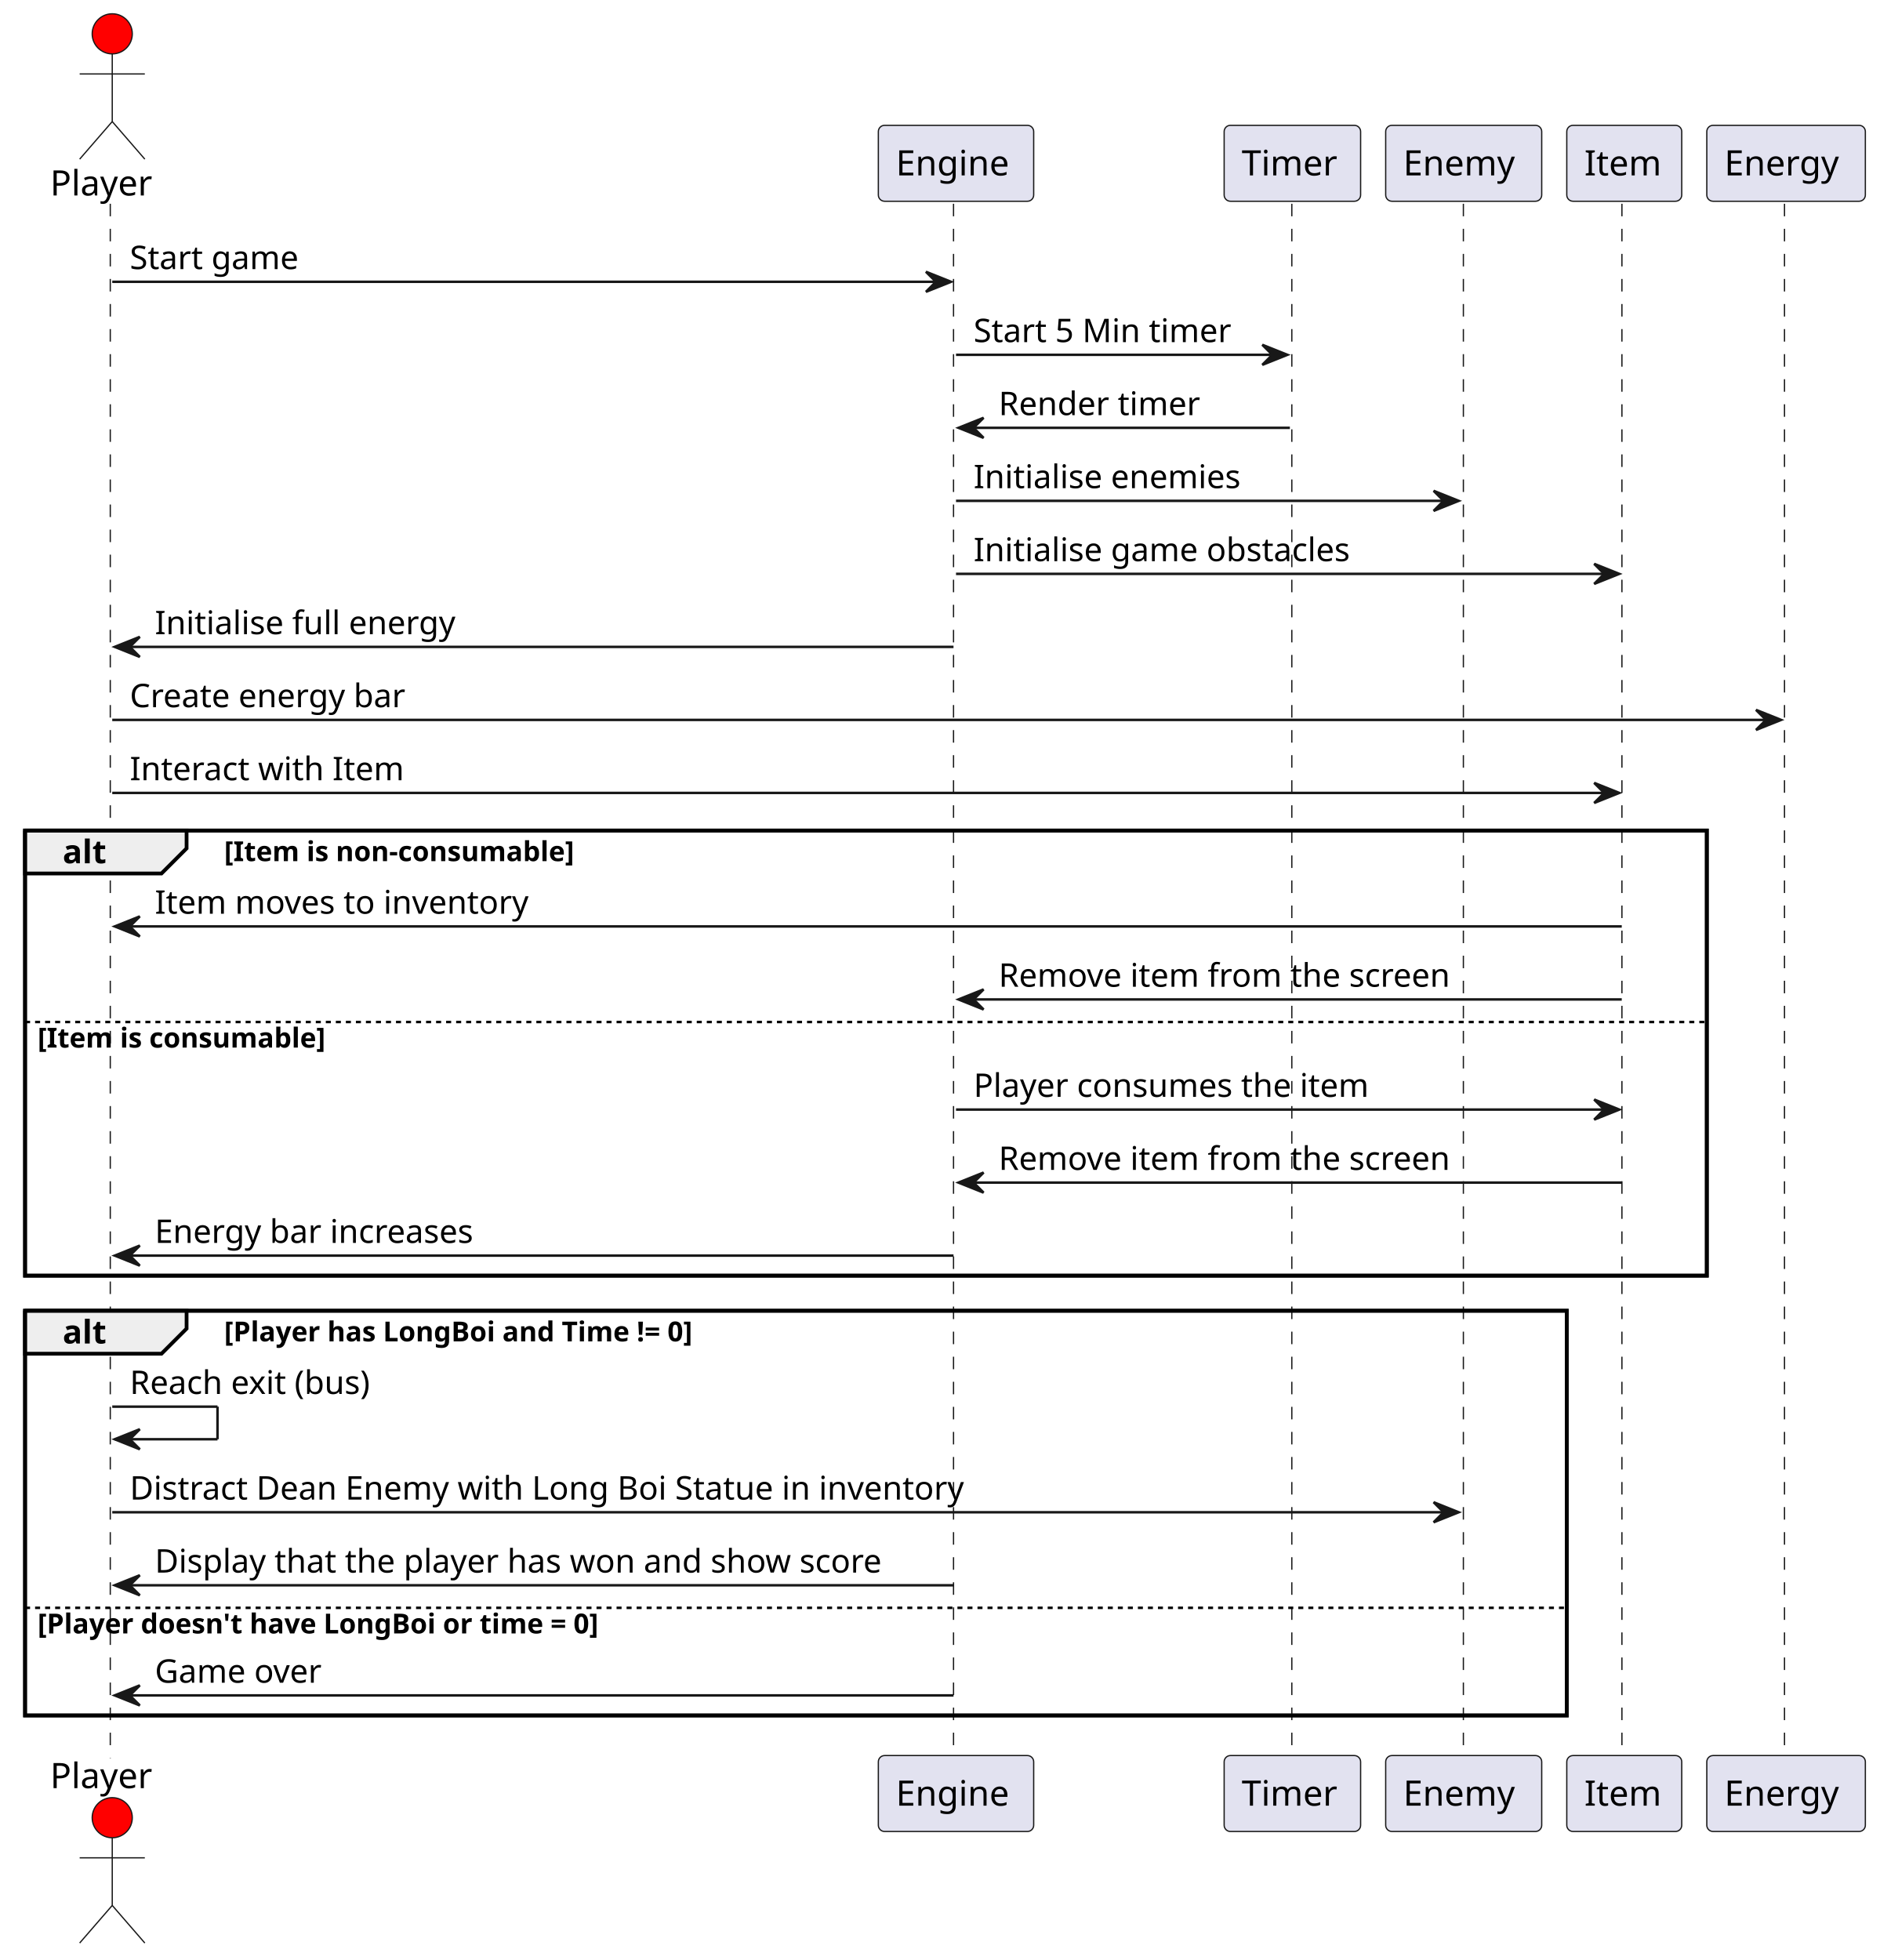
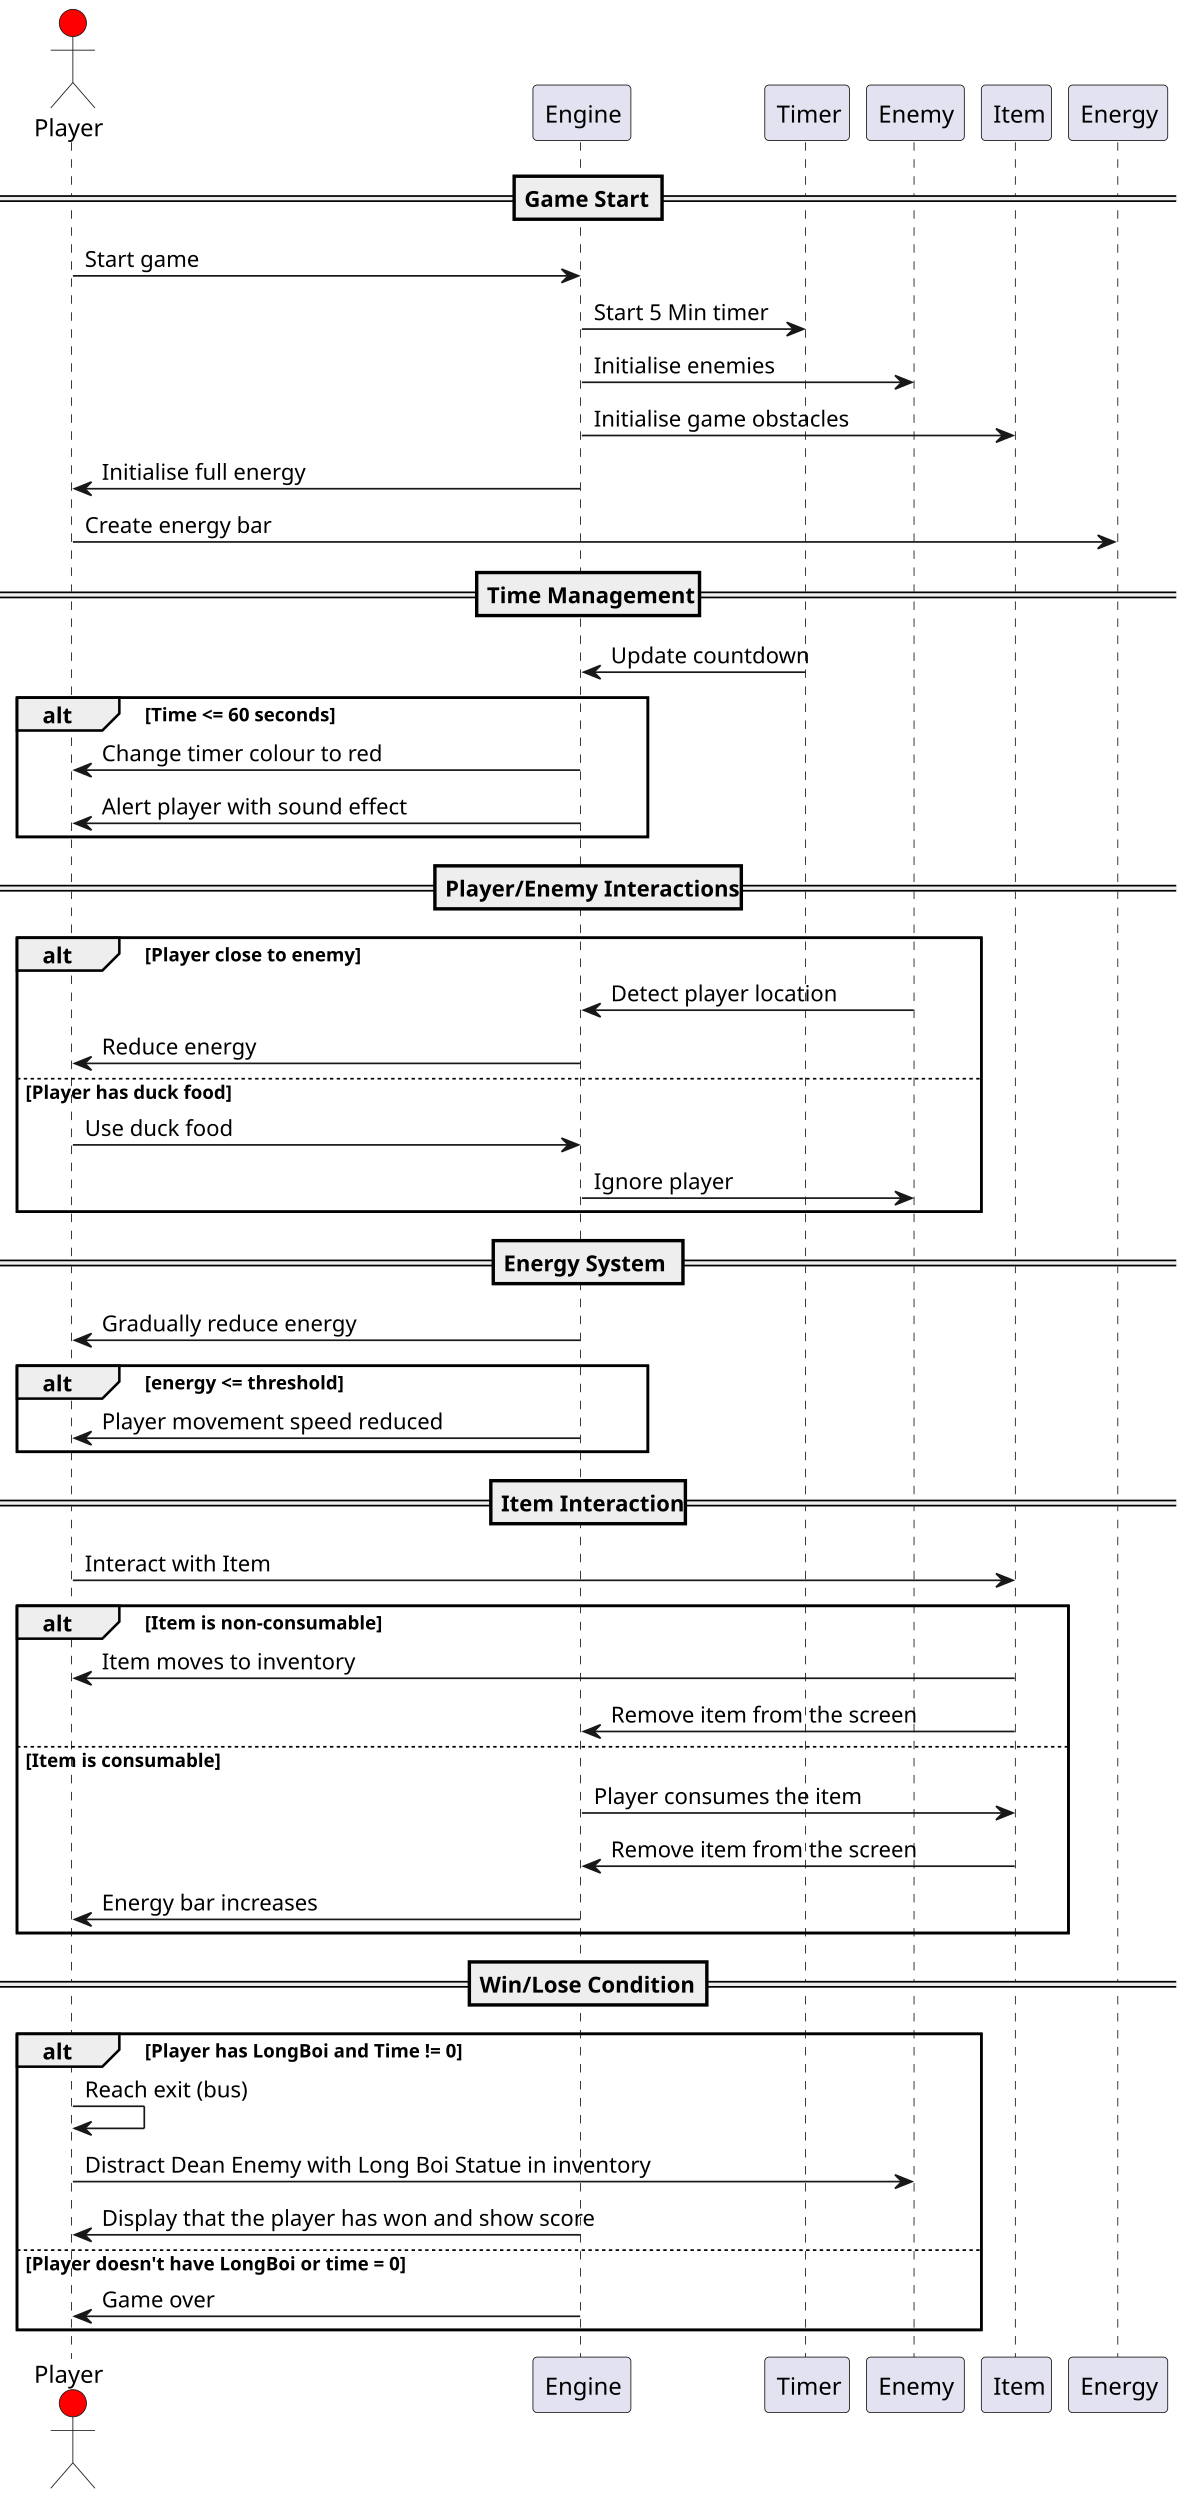
- <svg xmlns="http://www.w3.org/2000/svg" contentStyleType="text/css" data-diagram-type="SEQUENCE" height="782px" preserveAspectRatio="none" style="width:750px;height:782px;background:#FFFFFF;" version="1.1" viewBox="0 0 750 782" width="750px" zoomAndPan="magnify">
+ <svg xmlns="http://www.w3.org/2000/svg" contentStyleType="text/css" data-diagram-type="SEQUENCE" height="1470px" preserveAspectRatio="none" style="width:698px;height:1470px;background:#FFFFFF;" version="1.1" viewBox="0 0 698 1470" width="698px" zoomAndPan="magnify">
  <defs />
  <g>
-     <rect fill="none" height="177.602" style="stroke:#000000;stroke-width:1.5;" width="670.993" x="10" y="331.359" />
-     <rect fill="none" height="161.469" style="stroke:#000000;stroke-width:1.5;" width="615.124" x="10" y="522.961" />
-     <g>
-       <rect fill="#000000" fill-opacity="0" height="620.133" width="8" x="40.783" y="81.297" />
-       <line style="stroke:#181818;stroke-width:0.5;stroke-dasharray:5.0,5.0;" x1="44" x2="44" y1="81.297" y2="701.43" />
-     </g>
-     <g>
-       <rect fill="#000000" fill-opacity="0" height="620.133" width="8" x="377.437" y="81.297" />
-       <line style="stroke:#181818;stroke-width:0.5;stroke-dasharray:5.0,5.0;" x1="380.446" x2="380.446" y1="81.297" y2="701.43" />
-     </g>
-     <g>
-       <rect fill="#000000" fill-opacity="0" height="620.133" width="8" x="511.644" y="81.297" />
-       <line style="stroke:#181818;stroke-width:0.5;stroke-dasharray:5.0,5.0;" x1="515.42" x2="515.42" y1="81.297" y2="701.43" />
-     </g>
-     <g>
-       <rect fill="#000000" fill-opacity="0" height="620.133" width="8" x="579.996" y="81.297" />
-       <line style="stroke:#181818;stroke-width:0.5;stroke-dasharray:5.0,5.0;" x1="583.869" x2="583.869" y1="81.297" y2="701.43" />
-     </g>
-     <g>
-       <rect fill="#000000" fill-opacity="0" height="620.133" width="8" x="644.058" y="81.297" />
-       <line style="stroke:#181818;stroke-width:0.5;stroke-dasharray:5.0,5.0;" x1="647.124" x2="647.124" y1="81.297" y2="701.43" />
-     </g>
-     <g>
-       <rect fill="#000000" fill-opacity="0" height="620.133" width="8" x="708.623" y="81.297" />
-       <line style="stroke:#181818;stroke-width:0.5;stroke-dasharray:5.0,5.0;" x1="711.993" x2="711.993" y1="81.297" y2="701.43" />
+     <rect fill="none" height="81.873" style="stroke:#000000;stroke-width:1.5;" width="370.955" x="10" y="410.24" />
+     <rect fill="none" height="161.086" style="stroke:#000000;stroke-width:1.5;" width="567.028" x="10" y="551.404" />
+     <rect fill="none" height="50.582" style="stroke:#000000;stroke-width:1.5;" width="370.955" x="10" y="803.072" />
+     <rect fill="none" height="192.377" style="stroke:#000000;stroke-width:1.5;" width="618.256" x="10" y="944.236" />
+     <rect fill="none" height="174.086" style="stroke:#000000;stroke-width:1.5;" width="567.028" x="10" y="1195.904" />
+     <g>
+       <rect fill="#000000" fill-opacity="0" height="1303.369" width="8" x="38.841" y="83.621" />
+       <line style="stroke:#181818;stroke-width:0.5;stroke-dasharray:5,5;" x1="42" x2="42" y1="83.621" y2="1386.99" />
+     </g>
+     <g>
+       <rect fill="#000000" fill-opacity="0" height="1303.369" width="8" x="338.158" y="83.621" />
+       <line style="stroke:#181818;stroke-width:0.5;stroke-dasharray:5,5;" x1="341.362" x2="341.362" y1="83.621" y2="1386.99" />
+     </g>
+     <g>
+       <rect fill="#000000" fill-opacity="0" height="1303.369" width="8" x="470.57" y="83.621" />
+       <line style="stroke:#181818;stroke-width:0.5;stroke-dasharray:5,5;" x1="473.684" x2="473.684" y1="83.621" y2="1386.99" />
+     </g>
+     <g>
+       <rect fill="#000000" fill-opacity="0" height="1303.369" width="8" x="534.242" y="83.621" />
+       <line style="stroke:#181818;stroke-width:0.5;stroke-dasharray:5,5;" x1="537.456" x2="537.456" y1="83.621" y2="1386.99" />
+     </g>
+     <g>
+       <rect fill="#000000" fill-opacity="0" height="1303.369" width="8" x="593.642" y="83.621" />
+       <line style="stroke:#181818;stroke-width:0.5;stroke-dasharray:5,5;" x1="597.028" x2="597.028" y1="83.621" y2="1386.99" />
+     </g>
+     <g>
+       <rect fill="#000000" fill-opacity="0" height="1303.369" width="8" x="653.435" y="83.621" />
+       <line style="stroke:#181818;stroke-width:0.5;stroke-dasharray:5,5;" x1="657.256" x2="657.256" y1="83.621" y2="1386.99" />
    </g>
    <g class="participant participant-head" data-participant="Player">
-       <text fill="#000000" font-family="sans-serif" font-size="14" lengthAdjust="spacing" textLength="43.565" x="20" y="77.995">Player</text>
-       <ellipse cx="44.783" cy="13.5" fill="#FF0000" rx="8" ry="8" style="stroke:#181818;stroke-width:0.5;" />
-       <path d="M44.783,21.5 L44.783,48.5 M31.783,29.5 L57.783,29.5 M44.783,48.5 L31.783,63.5 M44.783,48.5 L57.783,63.5" fill="none" style="stroke:#181818;stroke-width:0.5;" />
+       <text fill="#000000" font-family="sans-serif" font-size="14" lengthAdjust="spacing" textLength="39.683" x="20" y="80.107">Player</text>
+       <ellipse cx="42.841" cy="13.5" fill="#FF0000" rx="8" ry="8" style="stroke:#181818;stroke-width:0.5;" />
+       <path d="M42.841,21.5 L42.841,48.5 M29.841,29.5 L55.841,29.5 M42.841,48.5 L29.841,63.5 M42.841,48.5 L55.841,63.5" fill="none" style="stroke:#181818;stroke-width:0.5;" />
    </g>
    <g class="participant participant-tail" data-participant="Player">
-       <text fill="#000000" font-family="sans-serif" font-size="14" lengthAdjust="spacing" textLength="43.565" x="20" y="713.425">Player</text>
-       <ellipse cx="44.783" cy="725.227" fill="#FF0000" rx="8" ry="8" style="stroke:#181818;stroke-width:0.5;" />
-       <path d="M44.783,733.227 L44.783,760.227 M31.783,741.227 L57.783,741.227 M44.783,760.227 L31.783,775.227 M44.783,760.227 L57.783,775.227" fill="none" style="stroke:#181818;stroke-width:0.5;" />
+       <text fill="#000000" font-family="sans-serif" font-size="14" lengthAdjust="spacing" textLength="39.683" x="20" y="1401.098">Player</text>
+       <ellipse cx="42.841" cy="1413.111" fill="#FF0000" rx="8" ry="8" style="stroke:#181818;stroke-width:0.5;" />
+       <path d="M42.841,1421.111 L42.841,1448.111 M29.841,1429.111 L55.841,1429.111 M42.841,1448.111 L29.841,1463.111 M42.841,1448.111 L55.841,1463.111" fill="none" style="stroke:#181818;stroke-width:0.5;" />
    </g>
    <g class="participant participant-head" data-participant="Engine">
-       <rect fill="#E2E2F0" height="30.297" rx="2.5" ry="2.5" style="stroke:#181818;stroke-width:0.5;" width="61.981" x="350.446" y="50" />
-       <text fill="#000000" font-family="sans-serif" font-size="14" lengthAdjust="spacing" textLength="47.981" x="357.446" y="69.995">Engine</text>
+       <rect fill="#E2E2F0" height="32.621" rx="2.5" ry="2.5" style="stroke:#181818;stroke-width:0.5;" width="57.593" x="313.362" y="50" />
+       <text fill="#000000" font-family="sans-serif" font-size="14" lengthAdjust="spacing" textLength="43.593" x="320.362" y="72.107">Engine</text>
    </g>
    <g class="participant participant-tail" data-participant="Engine">
-       <rect fill="#E2E2F0" height="30.297" rx="2.5" ry="2.5" style="stroke:#181818;stroke-width:0.5;" width="61.981" x="350.446" y="700.43" />
-       <text fill="#000000" font-family="sans-serif" font-size="14" lengthAdjust="spacing" textLength="47.981" x="357.446" y="720.425">Engine</text>
+       <rect fill="#E2E2F0" height="32.621" rx="2.5" ry="2.5" style="stroke:#181818;stroke-width:0.5;" width="57.593" x="313.362" y="1385.99" />
+       <text fill="#000000" font-family="sans-serif" font-size="14" lengthAdjust="spacing" textLength="43.593" x="320.362" y="1408.098">Engine</text>
    </g>
    <g class="participant participant-head" data-participant="Timer">
-       <rect fill="#E2E2F0" height="30.297" rx="2.5" ry="2.5" style="stroke:#181818;stroke-width:0.5;" width="54.448" x="488.42" y="50" />
-       <text fill="#000000" font-family="sans-serif" font-size="14" lengthAdjust="spacing" textLength="40.448" x="495.42" y="69.995">Timer</text>
+       <rect fill="#E2E2F0" height="32.621" rx="2.5" ry="2.5" style="stroke:#181818;stroke-width:0.5;" width="49.773" x="449.684" y="50" />
+       <text fill="#000000" font-family="sans-serif" font-size="14" lengthAdjust="spacing" textLength="35.773" x="456.684" y="72.107">Timer</text>
    </g>
    <g class="participant participant-tail" data-participant="Timer">
-       <rect fill="#E2E2F0" height="30.297" rx="2.5" ry="2.5" style="stroke:#181818;stroke-width:0.5;" width="54.448" x="488.42" y="700.43" />
-       <text fill="#000000" font-family="sans-serif" font-size="14" lengthAdjust="spacing" textLength="40.448" x="495.42" y="720.425">Timer</text>
+       <rect fill="#E2E2F0" height="32.621" rx="2.5" ry="2.5" style="stroke:#181818;stroke-width:0.5;" width="49.773" x="449.684" y="1385.99" />
+       <text fill="#000000" font-family="sans-serif" font-size="14" lengthAdjust="spacing" textLength="35.773" x="456.684" y="1408.098">Timer</text>
    </g>
    <g class="participant participant-head" data-participant="Enemy">
-       <rect fill="#E2E2F0" height="30.297" rx="2.5" ry="2.5" style="stroke:#181818;stroke-width:0.5;" width="62.255" x="552.869" y="50" />
-       <text fill="#000000" font-family="sans-serif" font-size="14" lengthAdjust="spacing" textLength="48.255" x="559.869" y="69.995">Enemy</text>
+       <rect fill="#E2E2F0" height="32.621" rx="2.5" ry="2.5" style="stroke:#181818;stroke-width:0.5;" width="57.572" x="509.456" y="50" />
+       <text fill="#000000" font-family="sans-serif" font-size="14" lengthAdjust="spacing" textLength="43.572" x="516.456" y="72.107">Enemy</text>
    </g>
    <g class="participant participant-tail" data-participant="Enemy">
-       <rect fill="#E2E2F0" height="30.297" rx="2.5" ry="2.5" style="stroke:#181818;stroke-width:0.5;" width="62.255" x="552.869" y="700.43" />
-       <text fill="#000000" font-family="sans-serif" font-size="14" lengthAdjust="spacing" textLength="48.255" x="559.869" y="720.425">Enemy</text>
+       <rect fill="#E2E2F0" height="32.621" rx="2.5" ry="2.5" style="stroke:#181818;stroke-width:0.5;" width="57.572" x="509.456" y="1385.99" />
+       <text fill="#000000" font-family="sans-serif" font-size="14" lengthAdjust="spacing" textLength="43.572" x="516.456" y="1408.098">Enemy</text>
    </g>
    <g class="participant participant-head" data-participant="Item">
-       <rect fill="#E2E2F0" height="30.297" rx="2.5" ry="2.5" style="stroke:#181818;stroke-width:0.5;" width="45.869" x="625.124" y="50" />
-       <text fill="#000000" font-family="sans-serif" font-size="14" lengthAdjust="spacing" textLength="31.869" x="632.124" y="69.995">Item</text>
+       <rect fill="#E2E2F0" height="32.621" rx="2.5" ry="2.5" style="stroke:#181818;stroke-width:0.5;" width="41.227" x="577.028" y="50" />
+       <text fill="#000000" font-family="sans-serif" font-size="14" lengthAdjust="spacing" textLength="27.227" x="584.028" y="72.107">Item</text>
    </g>
    <g class="participant participant-tail" data-participant="Item">
-       <rect fill="#E2E2F0" height="30.297" rx="2.5" ry="2.5" style="stroke:#181818;stroke-width:0.5;" width="45.869" x="625.124" y="700.43" />
-       <text fill="#000000" font-family="sans-serif" font-size="14" lengthAdjust="spacing" textLength="31.869" x="632.124" y="720.425">Item</text>
+       <rect fill="#E2E2F0" height="32.621" rx="2.5" ry="2.5" style="stroke:#181818;stroke-width:0.5;" width="41.227" x="577.028" y="1385.99" />
+       <text fill="#000000" font-family="sans-serif" font-size="14" lengthAdjust="spacing" textLength="27.227" x="584.028" y="1408.098">Item</text>
    </g>
    <g class="participant participant-head" data-participant="Energy">
-       <rect fill="#E2E2F0" height="30.297" rx="2.5" ry="2.5" style="stroke:#181818;stroke-width:0.5;" width="63.26" x="680.993" y="50" />
-       <text fill="#000000" font-family="sans-serif" font-size="14" lengthAdjust="spacing" textLength="49.26" x="687.993" y="69.995">Energy</text>
+       <rect fill="#E2E2F0" height="32.621" rx="2.5" ry="2.5" style="stroke:#181818;stroke-width:0.5;" width="58.358" x="628.256" y="50" />
+       <text fill="#000000" font-family="sans-serif" font-size="14" lengthAdjust="spacing" textLength="44.358" x="635.256" y="72.107">Energy</text>
    </g>
    <g class="participant participant-tail" data-participant="Energy">
-       <rect fill="#E2E2F0" height="30.297" rx="2.5" ry="2.5" style="stroke:#181818;stroke-width:0.5;" width="63.26" x="680.993" y="700.43" />
-       <text fill="#000000" font-family="sans-serif" font-size="14" lengthAdjust="spacing" textLength="49.26" x="687.993" y="720.425">Energy</text>
-     </g>
+       <rect fill="#E2E2F0" height="32.621" rx="2.5" ry="2.5" style="stroke:#181818;stroke-width:0.5;" width="58.358" x="628.256" y="1385.99" />
+       <text fill="#000000" font-family="sans-serif" font-size="14" lengthAdjust="spacing" textLength="44.358" x="635.256" y="1408.098">Energy</text>
+     </g>
+     <rect fill="#EEEEEE" height="3" style="stroke:#EEEEEE;stroke-width:1;" width="691.614" x="0" y="115.267" />
+     <line style="stroke:#000000;stroke-width:1;" x1="0" x2="691.614" y1="115.267" y2="115.267" />
+     <line style="stroke:#000000;stroke-width:1;" x1="0" x2="691.614" y1="118.267" y2="118.267" />
+     <rect fill="#EEEEEE" height="25.291" style="stroke:#000000;stroke-width:2;" width="86.973" x="302.321" y="103.621" />
+     <text fill="#000000" font-family="sans-serif" font-size="13" font-weight="bold" lengthAdjust="spacing" textLength="69.361" x="308.321" y="121.649">Game Start</text>
    <g class="message" data-participant-1="Player" data-participant-2="Engine">
-       <polygon fill="#181818" points="369.437,108.43,379.437,112.43,369.437,116.43,373.437,112.43" style="stroke:#181818;stroke-width:1;" />
-       <line style="stroke:#181818;stroke-width:1;" x1="44.783" x2="375.437" y1="112.43" y2="112.43" />
-       <text fill="#000000" font-family="sans-serif" font-size="13" lengthAdjust="spacing" textLength="72.769" x="51.783" y="107.364">Start game</text>
+       <polygon fill="#181818" points="330.158,158.203,340.158,162.203,330.158,166.203,334.158,162.203" style="stroke:#181818;stroke-width:1;" />
+       <line style="stroke:#181818;stroke-width:1;" x1="42.841" x2="336.158" y1="162.203" y2="162.203" />
+       <text fill="#000000" font-family="sans-serif" font-size="13" lengthAdjust="spacing" textLength="63.584" x="49.841" y="156.94">Start game</text>
    </g>
    <g class="message" data-participant-1="Engine" data-participant-2="Timer">
-       <polygon fill="#181818" points="503.644,137.562,513.644,141.562,503.644,145.562,507.644,141.562" style="stroke:#181818;stroke-width:1;" />
-       <line style="stroke:#181818;stroke-width:1;" x1="381.437" x2="509.644" y1="141.562" y2="141.562" />
-       <text fill="#000000" font-family="sans-serif" font-size="13" lengthAdjust="spacing" textLength="110.208" x="388.437" y="136.497">Start 5 Min timer</text>
-     </g>
+       <polygon fill="#181818" points="462.57,189.494,472.57,193.494,462.57,197.494,466.57,193.494" style="stroke:#181818;stroke-width:1;" />
+       <line style="stroke:#181818;stroke-width:1;" x1="342.158" x2="468.57" y1="193.494" y2="193.494" />
+       <text fill="#000000" font-family="sans-serif" font-size="13" lengthAdjust="spacing" textLength="95.355" x="349.158" y="188.231">Start 5 Min timer</text>
+     </g>
+     <g class="message" data-participant-1="Engine" data-participant-2="Enemy">
+       <polygon fill="#181818" points="526.242,220.785,536.242,224.785,526.242,228.785,530.242,224.785" style="stroke:#181818;stroke-width:1;" />
+       <line style="stroke:#181818;stroke-width:1;" x1="342.158" x2="532.242" y1="224.785" y2="224.785" />
+       <text fill="#000000" font-family="sans-serif" font-size="13" lengthAdjust="spacing" textLength="99.715" x="349.158" y="219.523">Initialise enemies</text>
+     </g>
+     <g class="message" data-participant-1="Engine" data-participant-2="Item">
+       <polygon fill="#181818" points="585.642,252.076,595.642,256.076,585.642,260.076,589.642,256.076" style="stroke:#181818;stroke-width:1;" />
+       <line style="stroke:#181818;stroke-width:1;" x1="342.158" x2="591.642" y1="256.076" y2="256.076" />
+       <text fill="#000000" font-family="sans-serif" font-size="13" lengthAdjust="spacing" textLength="141.629" x="349.158" y="250.814">Initialise game obstacles</text>
+     </g>
+     <g class="message" data-participant-1="Engine" data-participant-2="Player">
+       <polygon fill="#181818" points="53.841,283.367,43.841,287.367,53.841,291.367,49.841,287.367" style="stroke:#181818;stroke-width:1;" />
+       <line style="stroke:#181818;stroke-width:1;" x1="47.841" x2="341.158" y1="287.367" y2="287.367" />
+       <text fill="#000000" font-family="sans-serif" font-size="13" lengthAdjust="spacing" textLength="110.557" x="59.841" y="282.104">Initialise full energy</text>
+     </g>
+     <g class="message" data-participant-1="Player" data-participant-2="Energy">
+       <polygon fill="#181818" points="645.435,314.658,655.435,318.658,645.435,322.658,649.435,318.658" style="stroke:#181818;stroke-width:1;" />
+       <line style="stroke:#181818;stroke-width:1;" x1="42.841" x2="651.435" y1="318.658" y2="318.658" />
+       <text fill="#000000" font-family="sans-serif" font-size="13" lengthAdjust="spacing" textLength="104.781" x="49.841" y="313.396">Create energy bar</text>
+     </g>
+     <rect fill="#EEEEEE" height="3" style="stroke:#EEEEEE;stroke-width:1;" width="691.614" x="0" y="348.304" />
+     <line style="stroke:#000000;stroke-width:1;" x1="0" x2="691.614" y1="348.304" y2="348.304" />
+     <line style="stroke:#000000;stroke-width:1;" x1="0" x2="691.614" y1="351.304" y2="351.304" />
+     <rect fill="#EEEEEE" height="25.291" style="stroke:#000000;stroke-width:2;" width="131.025" x="280.294" y="336.658" />
+     <text fill="#000000" font-family="sans-serif" font-size="13" font-weight="bold" lengthAdjust="spacing" textLength="113.414" x="286.294" y="354.687">Time Management</text>
    <g class="message" data-participant-1="Timer" data-participant-2="Engine">
-       <polygon fill="#181818" points="392.437,166.695,382.437,170.695,392.437,174.695,388.437,170.695" style="stroke:#181818;stroke-width:1;" />
-       <line style="stroke:#181818;stroke-width:1;" x1="386.437" x2="514.644" y1="170.695" y2="170.695" />
-       <text fill="#000000" font-family="sans-serif" font-size="13" lengthAdjust="spacing" textLength="85.712" x="398.437" y="165.629">Render timer</text>
+       <polygon fill="#181818" points="353.158,391.24,343.158,395.24,353.158,399.24,349.158,395.24" style="stroke:#181818;stroke-width:1;" />
+       <line style="stroke:#181818;stroke-width:1;" x1="347.158" x2="473.57" y1="395.24" y2="395.24" />
+       <text fill="#000000" font-family="sans-serif" font-size="13" lengthAdjust="spacing" textLength="108.412" x="359.158" y="389.978">Update countdown</text>
+     </g>
+     <path d="M10,410.24 L70.171,410.24 L70.171,419.531 L60.171,429.531 L10,429.531 L10,410.24" fill="#EEEEEE" style="stroke:#000000;stroke-width:1.5;" />
+     <rect fill="none" height="81.873" style="stroke:#000000;stroke-width:1.5;" width="370.955" x="10" y="410.24" />
+     <text fill="#000000" font-family="sans-serif" font-size="13" font-weight="bold" lengthAdjust="spacing" textLength="15.171" x="25" y="425.269">alt</text>
+     <text fill="#000000" font-family="sans-serif" font-size="11" font-weight="bold" lengthAdjust="spacing" textLength="111.88" x="85.171" y="424.11">[Time &lt;= 60 seconds]</text>
+     <g class="message" data-participant-1="Engine" data-participant-2="Player">
+       <polygon fill="#181818" points="53.841,448.822,43.841,452.822,53.841,456.822,49.841,452.822" style="stroke:#181818;stroke-width:1;" />
+       <line style="stroke:#181818;stroke-width:1;" x1="47.841" x2="341.158" y1="452.822" y2="452.822" />
+       <text fill="#000000" font-family="sans-serif" font-size="13" lengthAdjust="spacing" textLength="153.912" x="59.841" y="447.56">Change timer colour to red</text>
+     </g>
+     <g class="message" data-participant-1="Engine" data-participant-2="Player">
+       <polygon fill="#181818" points="53.841,480.113,43.841,484.113,53.841,488.113,49.841,484.113" style="stroke:#181818;stroke-width:1;" />
+       <line style="stroke:#181818;stroke-width:1;" x1="47.841" x2="341.158" y1="484.113" y2="484.113" />
+       <text fill="#000000" font-family="sans-serif" font-size="13" lengthAdjust="spacing" textLength="166.918" x="59.841" y="478.851">Alert player with sound effect</text>
+     </g>
+     <rect fill="#EEEEEE" height="3" style="stroke:#EEEEEE;stroke-width:1;" width="691.614" x="0" y="520.759" />
+     <line style="stroke:#000000;stroke-width:1;" x1="0" x2="691.614" y1="520.759" y2="520.759" />
+     <line style="stroke:#000000;stroke-width:1;" x1="0" x2="691.614" y1="523.759" y2="523.759" />
+     <rect fill="#EEEEEE" height="25.291" style="stroke:#000000;stroke-width:2;" width="180.182" x="255.716" y="509.113" />
+     <text fill="#000000" font-family="sans-serif" font-size="13" font-weight="bold" lengthAdjust="spacing" textLength="162.57" x="261.716" y="527.142">Player/Enemy Interactions</text>
+     <path d="M10,551.404 L70.171,551.404 L70.171,560.695 L60.171,570.695 L10,570.695 L10,551.404" fill="#EEEEEE" style="stroke:#000000;stroke-width:1.5;" />
+     <rect fill="none" height="161.086" style="stroke:#000000;stroke-width:1.5;" width="567.028" x="10" y="551.404" />
+     <text fill="#000000" font-family="sans-serif" font-size="13" font-weight="bold" lengthAdjust="spacing" textLength="15.171" x="25" y="566.433">alt</text>
+     <text fill="#000000" font-family="sans-serif" font-size="11" font-weight="bold" lengthAdjust="spacing" textLength="122.885" x="85.171" y="565.274">[Player close to enemy]</text>
+     <g class="message" data-participant-1="Enemy" data-participant-2="Engine">
+       <polygon fill="#181818" points="353.158,589.986,343.158,593.986,353.158,597.986,349.158,593.986" style="stroke:#181818;stroke-width:1;" />
+       <line style="stroke:#181818;stroke-width:1;" x1="347.158" x2="537.242" y1="593.986" y2="593.986" />
+       <text fill="#000000" font-family="sans-serif" font-size="13" lengthAdjust="spacing" textLength="125.011" x="359.158" y="588.724">Detect player location</text>
+     </g>
+     <g class="message" data-participant-1="Engine" data-participant-2="Player">
+       <polygon fill="#181818" points="53.841,621.277,43.841,625.277,53.841,629.277,49.841,625.277" style="stroke:#181818;stroke-width:1;" />
+       <line style="stroke:#181818;stroke-width:1;" x1="47.841" x2="341.158" y1="625.277" y2="625.277" />
+       <text fill="#000000" font-family="sans-serif" font-size="13" lengthAdjust="spacing" textLength="88.169" x="59.841" y="620.015">Reduce energy</text>
+     </g>
+     <line style="stroke:#000000;stroke-width:1;stroke-dasharray:2,2;" x1="10" x2="577.028" y1="634.277" y2="634.277" />
+     <text fill="#000000" font-family="sans-serif" font-size="11" font-weight="bold" lengthAdjust="spacing" textLength="117.971" x="15" y="646.148">[Player has duck food]</text>
+     <g class="message" data-participant-1="Player" data-participant-2="Engine">
+       <polygon fill="#181818" points="330.158,669.199,340.158,673.199,330.158,677.199,334.158,673.199" style="stroke:#181818;stroke-width:1;" />
+       <line style="stroke:#181818;stroke-width:1;" x1="42.841" x2="336.158" y1="673.199" y2="673.199" />
+       <text fill="#000000" font-family="sans-serif" font-size="13" lengthAdjust="spacing" textLength="83.103" x="49.841" y="667.937">Use duck food</text>
    </g>
    <g class="message" data-participant-1="Engine" data-participant-2="Enemy">
-       <polygon fill="#181818" points="571.996,195.828,581.996,199.828,571.996,203.828,575.996,199.828" style="stroke:#181818;stroke-width:1;" />
-       <line style="stroke:#181818;stroke-width:1;" x1="381.437" x2="577.996" y1="199.828" y2="199.828" />
-       <text fill="#000000" font-family="sans-serif" font-size="13" lengthAdjust="spacing" textLength="113.769" x="388.437" y="194.762">Initialise enemies</text>
-     </g>
+       <polygon fill="#181818" points="526.242,700.49,536.242,704.49,526.242,708.49,530.242,704.49" style="stroke:#181818;stroke-width:1;" />
+       <line style="stroke:#181818;stroke-width:1;" x1="342.158" x2="532.242" y1="704.49" y2="704.49" />
+       <text fill="#000000" font-family="sans-serif" font-size="13" lengthAdjust="spacing" textLength="75.88" x="349.158" y="699.227">Ignore player</text>
+     </g>
+     <rect fill="#EEEEEE" height="3" style="stroke:#EEEEEE;stroke-width:1;" width="691.614" x="0" y="741.136" />
+     <line style="stroke:#000000;stroke-width:1;" x1="0" x2="691.614" y1="741.136" y2="741.136" />
+     <line style="stroke:#000000;stroke-width:1;" x1="0" x2="691.614" y1="744.136" y2="744.136" />
+     <rect fill="#EEEEEE" height="25.291" style="stroke:#000000;stroke-width:2;" width="111.544" x="290.035" y="729.49" />
+     <text fill="#000000" font-family="sans-serif" font-size="13" font-weight="bold" lengthAdjust="spacing" textLength="93.933" x="296.035" y="747.519">Energy System</text>
+     <g class="message" data-participant-1="Engine" data-participant-2="Player">
+       <polygon fill="#181818" points="53.841,784.072,43.841,788.072,53.841,792.072,49.841,788.072" style="stroke:#181818;stroke-width:1;" />
+       <line style="stroke:#181818;stroke-width:1;" x1="47.841" x2="341.158" y1="788.072" y2="788.072" />
+       <text fill="#000000" font-family="sans-serif" font-size="13" lengthAdjust="spacing" textLength="142.359" x="59.841" y="782.81">Gradually reduce energy</text>
+     </g>
+     <path d="M10,803.072 L70.171,803.072 L70.171,812.363 L60.171,822.363 L10,822.363 L10,803.072" fill="#EEEEEE" style="stroke:#000000;stroke-width:1.5;" />
+     <rect fill="none" height="50.582" style="stroke:#000000;stroke-width:1.5;" width="370.955" x="10" y="803.072" />
+     <text fill="#000000" font-family="sans-serif" font-size="13" font-weight="bold" lengthAdjust="spacing" textLength="15.171" x="25" y="818.101">alt</text>
+     <text fill="#000000" font-family="sans-serif" font-size="11" font-weight="bold" lengthAdjust="spacing" textLength="112.471" x="85.171" y="816.942">[energy &lt;= threshold]</text>
+     <g class="message" data-participant-1="Engine" data-participant-2="Player">
+       <polygon fill="#181818" points="53.841,841.654,43.841,845.654,53.841,849.654,49.841,845.654" style="stroke:#181818;stroke-width:1;" />
+       <line style="stroke:#181818;stroke-width:1;" x1="47.841" x2="341.158" y1="845.654" y2="845.654" />
+       <text fill="#000000" font-family="sans-serif" font-size="13" lengthAdjust="spacing" textLength="190.773" x="59.841" y="840.392">Player movement speed reduced</text>
+     </g>
+     <rect fill="#EEEEEE" height="3" style="stroke:#EEEEEE;stroke-width:1;" width="691.614" x="0" y="882.3" />
+     <line style="stroke:#000000;stroke-width:1;" x1="0" x2="691.614" y1="882.3" y2="882.3" />
+     <line style="stroke:#000000;stroke-width:1;" x1="0" x2="691.614" y1="885.3" y2="885.3" />
+     <rect fill="#EEEEEE" height="25.291" style="stroke:#000000;stroke-width:2;" width="114.407" x="288.603" y="870.654" />
+     <text fill="#000000" font-family="sans-serif" font-size="13" font-weight="bold" lengthAdjust="spacing" textLength="96.795" x="294.603" y="888.683">Item Interaction</text>
+     <g class="message" data-participant-1="Player" data-participant-2="Item">
+       <polygon fill="#181818" points="585.642,925.236,595.642,929.236,585.642,933.236,589.642,929.236" style="stroke:#181818;stroke-width:1;" />
+       <line style="stroke:#181818;stroke-width:1;" x1="42.841" x2="591.642" y1="929.236" y2="929.236" />
+       <text fill="#000000" font-family="sans-serif" font-size="13" lengthAdjust="spacing" textLength="98.979" x="49.841" y="923.974">Interact with Item</text>
+     </g>
+     <path d="M10,944.236 L70.171,944.236 L70.171,953.527 L60.171,963.527 L10,963.527 L10,944.236" fill="#EEEEEE" style="stroke:#000000;stroke-width:1.5;" />
+     <rect fill="none" height="192.377" style="stroke:#000000;stroke-width:1.5;" width="618.256" x="10" y="944.236" />
+     <text fill="#000000" font-family="sans-serif" font-size="13" font-weight="bold" lengthAdjust="spacing" textLength="15.171" x="25" y="959.265">alt</text>
+     <text fill="#000000" font-family="sans-serif" font-size="11" font-weight="bold" lengthAdjust="spacing" textLength="133.235" x="85.171" y="958.106">[Item is non-consumable]</text>
+     <g class="message" data-participant-1="Item" data-participant-2="Player">
+       <polygon fill="#181818" points="53.841,982.818,43.841,986.818,53.841,990.818,49.841,986.818" style="stroke:#181818;stroke-width:1;" />
+       <line style="stroke:#181818;stroke-width:1;" x1="47.841" x2="596.642" y1="986.818" y2="986.818" />
+       <text fill="#000000" font-family="sans-serif" font-size="13" lengthAdjust="spacing" textLength="137.998" x="59.841" y="981.556">Item moves to inventory</text>
+     </g>
+     <g class="message" data-participant-1="Item" data-participant-2="Engine">
+       <polygon fill="#181818" points="353.158,1014.109,343.158,1018.109,353.158,1022.109,349.158,1018.109" style="stroke:#181818;stroke-width:1;" />
+       <line style="stroke:#181818;stroke-width:1;" x1="347.158" x2="596.642" y1="1018.109" y2="1018.109" />
+       <text fill="#000000" font-family="sans-serif" font-size="13" lengthAdjust="spacing" textLength="170.504" x="359.158" y="1012.847">Remove item from the screen</text>
+     </g>
+     <line style="stroke:#000000;stroke-width:1;stroke-dasharray:2,2;" x1="10" x2="628.256" y1="1027.109" y2="1027.109" />
+     <text fill="#000000" font-family="sans-serif" font-size="11" font-weight="bold" lengthAdjust="spacing" textLength="109.415" x="15" y="1038.979">[Item is consumable]</text>
    <g class="message" data-participant-1="Engine" data-participant-2="Item">
-       <polygon fill="#181818" points="636.058,224.961,646.058,228.961,636.058,232.961,640.058,228.961" style="stroke:#181818;stroke-width:1;" />
-       <line style="stroke:#181818;stroke-width:1;" x1="381.437" x2="642.058" y1="228.961" y2="228.961" />
-       <text fill="#000000" font-family="sans-serif" font-size="13" lengthAdjust="spacing" textLength="161.072" x="388.437" y="223.895">Initialise game obstacles</text>
-     </g>
-     <g class="message" data-participant-1="Engine" data-participant-2="Player">
-       <polygon fill="#181818" points="55.783,254.094,45.783,258.094,55.783,262.094,51.783,258.094" style="stroke:#181818;stroke-width:1;" />
-       <line style="stroke:#181818;stroke-width:1;" x1="49.783" x2="380.437" y1="258.094" y2="258.094" />
-       <text fill="#000000" font-family="sans-serif" font-size="13" lengthAdjust="spacing" textLength="128.185" x="61.783" y="253.028">Initialise full energy</text>
-     </g>
-     <g class="message" data-participant-1="Player" data-participant-2="Energy">
-       <polygon fill="#181818" points="700.623,283.227,710.623,287.227,700.623,291.227,704.623,287.227" style="stroke:#181818;stroke-width:1;" />
-       <line style="stroke:#181818;stroke-width:1;" x1="44.783" x2="706.623" y1="287.227" y2="287.227" />
-       <text fill="#000000" font-family="sans-serif" font-size="13" lengthAdjust="spacing" textLength="118.835" x="51.783" y="282.161">Create energy bar</text>
-     </g>
-     <g class="message" data-participant-1="Player" data-participant-2="Item">
-       <polygon fill="#181818" points="636.058,312.359,646.058,316.359,636.058,320.359,640.058,316.359" style="stroke:#181818;stroke-width:1;" />
-       <line style="stroke:#181818;stroke-width:1;" x1="44.783" x2="642.058" y1="316.359" y2="316.359" />
-       <text fill="#000000" font-family="sans-serif" font-size="13" lengthAdjust="spacing" textLength="116.162" x="51.783" y="311.293">Interact with Item</text>
-     </g>
-     <path d="M10,331.359 L74.443,331.359 L74.443,338.492 L64.443,348.492 L10,348.492 L10,331.359" fill="#EEEEEE" style="stroke:#000000;stroke-width:1.5;" />
-     <rect fill="none" height="177.602" style="stroke:#000000;stroke-width:1.5;" width="670.993" x="10" y="331.359" />
-     <text fill="#000000" font-family="sans-serif" font-size="13" font-weight="bold" lengthAdjust="spacing" textLength="19.443" x="25" y="344.426">alt</text>
-     <text fill="#000000" font-family="sans-serif" font-size="11" font-weight="bold" lengthAdjust="spacing" textLength="158.367" x="89.443" y="343.57">[Item is non-consumable]</text>
-     <g class="message" data-participant-1="Item" data-participant-2="Player">
-       <polygon fill="#181818" points="55.783,365.625,45.783,369.625,55.783,373.625,51.783,369.625" style="stroke:#181818;stroke-width:1;" />
-       <line style="stroke:#181818;stroke-width:1;" x1="49.783" x2="647.058" y1="369.625" y2="369.625" />
-       <text fill="#000000" font-family="sans-serif" font-size="13" lengthAdjust="spacing" textLength="159.993" x="61.783" y="364.559">Item moves to inventory</text>
+       <polygon fill="#181818" points="585.642,1062.031,595.642,1066.031,585.642,1070.031,589.642,1066.031" style="stroke:#181818;stroke-width:1;" />
+       <line style="stroke:#181818;stroke-width:1;" x1="342.158" x2="591.642" y1="1066.031" y2="1066.031" />
+       <text fill="#000000" font-family="sans-serif" font-size="13" lengthAdjust="spacing" textLength="149.564" x="349.158" y="1060.769">Player consumes the item</text>
    </g>
    <g class="message" data-participant-1="Item" data-participant-2="Engine">
-       <polygon fill="#181818" points="392.437,394.758,382.437,398.758,392.437,402.758,388.437,398.758" style="stroke:#181818;stroke-width:1;" />
-       <line style="stroke:#181818;stroke-width:1;" x1="386.437" x2="647.058" y1="398.758" y2="398.758" />
-       <text fill="#000000" font-family="sans-serif" font-size="13" lengthAdjust="spacing" textLength="194.613" x="398.437" y="393.692">Remove item from the screen</text>
-     </g>
-     <line style="stroke:#000000;stroke-width:1;stroke-dasharray:2.0,2.0;" x1="10" x2="680.993" y1="407.758" y2="407.758" />
-     <text fill="#000000" font-family="sans-serif" font-size="11" font-weight="bold" lengthAdjust="spacing" textLength="130.582" x="15" y="417.968">[Item is consumable]</text>
-     <g class="message" data-participant-1="Engine" data-participant-2="Item">
-       <polygon fill="#181818" points="636.058,438.695,646.058,442.695,636.058,446.695,640.058,442.695" style="stroke:#181818;stroke-width:1;" />
-       <line style="stroke:#181818;stroke-width:1;" x1="381.437" x2="642.058" y1="442.695" y2="442.695" />
-       <text fill="#000000" font-family="sans-serif" font-size="13" lengthAdjust="spacing" textLength="169.343" x="388.437" y="437.629">Player consumes the item</text>
-     </g>
-     <g class="message" data-participant-1="Item" data-participant-2="Engine">
-       <polygon fill="#181818" points="392.437,467.828,382.437,471.828,392.437,475.828,388.437,471.828" style="stroke:#181818;stroke-width:1;" />
-       <line style="stroke:#181818;stroke-width:1;" x1="386.437" x2="647.058" y1="471.828" y2="471.828" />
-       <text fill="#000000" font-family="sans-serif" font-size="13" lengthAdjust="spacing" textLength="194.613" x="398.437" y="466.762">Remove item from the screen</text>
-     </g>
-     <g class="message" data-participant-1="Engine" data-participant-2="Player">
-       <polygon fill="#181818" points="55.783,496.961,45.783,500.961,55.783,504.961,51.783,500.961" style="stroke:#181818;stroke-width:1;" />
-       <line style="stroke:#181818;stroke-width:1;" x1="49.783" x2="380.437" y1="500.961" y2="500.961" />
-       <text fill="#000000" font-family="sans-serif" font-size="13" lengthAdjust="spacing" textLength="137.42" x="61.783" y="495.895">Energy bar increases</text>
-     </g>
-     <path d="M10,522.961 L74.443,522.961 L74.443,530.094 L64.443,540.094 L10,540.094 L10,522.961" fill="#EEEEEE" style="stroke:#000000;stroke-width:1.5;" />
-     <rect fill="none" height="161.469" style="stroke:#000000;stroke-width:1.5;" width="615.124" x="10" y="522.961" />
-     <text fill="#000000" font-family="sans-serif" font-size="13" font-weight="bold" lengthAdjust="spacing" textLength="19.443" x="25" y="536.028">alt</text>
-     <text fill="#000000" font-family="sans-serif" font-size="11" font-weight="bold" lengthAdjust="spacing" textLength="219.339" x="89.443" y="535.171">[Player has LongBoi and Time != 0]</text>
+       <polygon fill="#181818" points="353.158,1093.322,343.158,1097.322,353.158,1101.322,349.158,1097.322" style="stroke:#181818;stroke-width:1;" />
+       <line style="stroke:#181818;stroke-width:1;" x1="347.158" x2="596.642" y1="1097.322" y2="1097.322" />
+       <text fill="#000000" font-family="sans-serif" font-size="13" lengthAdjust="spacing" textLength="170.504" x="359.158" y="1092.06">Remove item from the screen</text>
+     </g>
+     <g class="message" data-participant-1="Engine" data-participant-2="Player">
+       <polygon fill="#181818" points="53.841,1124.613,43.841,1128.613,53.841,1132.613,49.841,1128.613" style="stroke:#181818;stroke-width:1;" />
+       <line style="stroke:#181818;stroke-width:1;" x1="47.841" x2="341.158" y1="1128.613" y2="1128.613" />
+       <text fill="#000000" font-family="sans-serif" font-size="13" lengthAdjust="spacing" textLength="122.84" x="59.841" y="1123.351">Energy bar increases</text>
+     </g>
+     <rect fill="#EEEEEE" height="3" style="stroke:#EEEEEE;stroke-width:1;" width="691.614" x="0" y="1165.259" />
+     <line style="stroke:#000000;stroke-width:1;" x1="0" x2="691.614" y1="1165.259" y2="1165.259" />
+     <line style="stroke:#000000;stroke-width:1;" x1="0" x2="691.614" y1="1168.259" y2="1168.259" />
+     <rect fill="#EEEEEE" height="25.291" style="stroke:#000000;stroke-width:2;" width="139.645" x="275.984" y="1153.613" />
+     <text fill="#000000" font-family="sans-serif" font-size="13" font-weight="bold" lengthAdjust="spacing" textLength="122.034" x="281.984" y="1171.642">Win/Lose Condition</text>
+     <path d="M10,1195.904 L70.171,1195.904 L70.171,1205.195 L60.171,1215.195 L10,1215.195 L10,1195.904" fill="#EEEEEE" style="stroke:#000000;stroke-width:1.5;" />
+     <rect fill="none" height="174.086" style="stroke:#000000;stroke-width:1.5;" width="567.028" x="10" y="1195.904" />
+     <text fill="#000000" font-family="sans-serif" font-size="13" font-weight="bold" lengthAdjust="spacing" textLength="15.171" x="25" y="1210.933">alt</text>
+     <text fill="#000000" font-family="sans-serif" font-size="11" font-weight="bold" lengthAdjust="spacing" textLength="183.675" x="85.171" y="1209.774">[Player has LongBoi and Time != 0]</text>
    <g class="message" data-participant-1="Player" data-participant-2="Player">
-       <line style="stroke:#181818;stroke-width:1;" x1="44.783" x2="86.783" y1="561.227" y2="561.227" />
-       <line style="stroke:#181818;stroke-width:1;" x1="86.783" x2="86.783" y1="561.227" y2="574.227" />
-       <line style="stroke:#181818;stroke-width:1;" x1="45.783" x2="86.783" y1="574.227" y2="574.227" />
-       <polygon fill="#181818" points="55.783,570.227,45.783,574.227,55.783,578.227,51.783,574.227" style="stroke:#181818;stroke-width:1;" />
-       <text fill="#000000" font-family="sans-serif" font-size="13" lengthAdjust="spacing" textLength="106.457" x="51.783" y="556.161">Reach exit (bus)</text>
+       <line style="stroke:#181818;stroke-width:1;" x1="42.841" x2="84.841" y1="1238.486" y2="1238.486" />
+       <line style="stroke:#181818;stroke-width:1;" x1="84.841" x2="84.841" y1="1238.486" y2="1251.486" />
+       <line style="stroke:#181818;stroke-width:1;" x1="43.841" x2="84.841" y1="1251.486" y2="1251.486" />
+       <polygon fill="#181818" points="53.841,1247.486,43.841,1251.486,53.841,1255.486,49.841,1251.486" style="stroke:#181818;stroke-width:1;" />
+       <text fill="#000000" font-family="sans-serif" font-size="13" lengthAdjust="spacing" textLength="94.65" x="49.841" y="1233.224">Reach exit (bus)</text>
    </g>
    <g class="message" data-participant-1="Player" data-participant-2="Enemy">
-       <polygon fill="#181818" points="571.996,599.359,581.996,603.359,571.996,607.359,575.996,603.359" style="stroke:#181818;stroke-width:1;" />
-       <line style="stroke:#181818;stroke-width:1;" x1="44.783" x2="577.996" y1="603.359" y2="603.359" />
-       <text fill="#000000" font-family="sans-serif" font-size="13" lengthAdjust="spacing" textLength="359.252" x="51.783" y="598.293">Distract Dean Enemy with Long Boi Statue in inventory</text>
-     </g>
-     <g class="message" data-participant-1="Engine" data-participant-2="Player">
-       <polygon fill="#181818" points="55.783,628.492,45.783,632.492,55.783,636.492,51.783,632.492" style="stroke:#181818;stroke-width:1;" />
-       <line style="stroke:#181818;stroke-width:1;" x1="49.783" x2="380.437" y1="632.492" y2="632.492" />
-       <text fill="#000000" font-family="sans-serif" font-size="13" lengthAdjust="spacing" textLength="312.654" x="61.783" y="627.426">Display that the player has won and show score</text>
-     </g>
-     <line style="stroke:#000000;stroke-width:1;stroke-dasharray:2.0,2.0;" x1="10" x2="625.124" y1="641.492" y2="641.492" />
-     <text fill="#000000" font-family="sans-serif" font-size="11" font-weight="bold" lengthAdjust="spacing" textLength="259.741" x="15" y="651.703">[Player doesn't have LongBoi or time = 0]</text>
-     <g class="message" data-participant-1="Engine" data-participant-2="Player">
-       <polygon fill="#181818" points="55.783,672.43,45.783,676.43,55.783,680.43,51.783,676.43" style="stroke:#181818;stroke-width:1;" />
-       <line style="stroke:#181818;stroke-width:1;" x1="49.783" x2="380.437" y1="676.43" y2="676.43" />
-       <text fill="#000000" font-family="sans-serif" font-size="13" lengthAdjust="spacing" textLength="71.824" x="61.783" y="671.364">Game over</text>
+       <polygon fill="#181818" points="526.242,1278.777,536.242,1282.777,526.242,1286.777,530.242,1282.777" style="stroke:#181818;stroke-width:1;" />
+       <line style="stroke:#181818;stroke-width:1;" x1="42.841" x2="532.242" y1="1282.777" y2="1282.777" />
+       <text fill="#000000" font-family="sans-serif" font-size="13" lengthAdjust="spacing" textLength="315.771" x="49.841" y="1277.515">Distract Dean Enemy with Long Boi Statue in inventory</text>
+     </g>
+     <g class="message" data-participant-1="Engine" data-participant-2="Player">
+       <polygon fill="#181818" points="53.841,1310.068,43.841,1314.068,53.841,1318.068,49.841,1314.068" style="stroke:#181818;stroke-width:1;" />
+       <line style="stroke:#181818;stroke-width:1;" x1="47.841" x2="341.158" y1="1314.068" y2="1314.068" />
+       <text fill="#000000" font-family="sans-serif" font-size="13" lengthAdjust="spacing" textLength="275.317" x="59.841" y="1308.806">Display that the player has won and show score</text>
+     </g>
+     <line style="stroke:#000000;stroke-width:1;stroke-dasharray:2,2;" x1="10" x2="577.028" y1="1323.068" y2="1323.068" />
+     <text fill="#000000" font-family="sans-serif" font-size="11" font-weight="bold" lengthAdjust="spacing" textLength="216.246" x="15" y="1334.938">[Player doesn't have LongBoi or time = 0]</text>
+     <g class="message" data-participant-1="Engine" data-participant-2="Player">
+       <polygon fill="#181818" points="53.841,1357.99,43.841,1361.99,53.841,1365.99,49.841,1361.99" style="stroke:#181818;stroke-width:1;" />
+       <line style="stroke:#181818;stroke-width:1;" x1="47.841" x2="341.158" y1="1361.99" y2="1361.99" />
+       <text fill="#000000" font-family="sans-serif" font-size="13" lengthAdjust="spacing" textLength="64.302" x="59.841" y="1356.727">Game over</text>
    </g>
  </g>
</svg>
